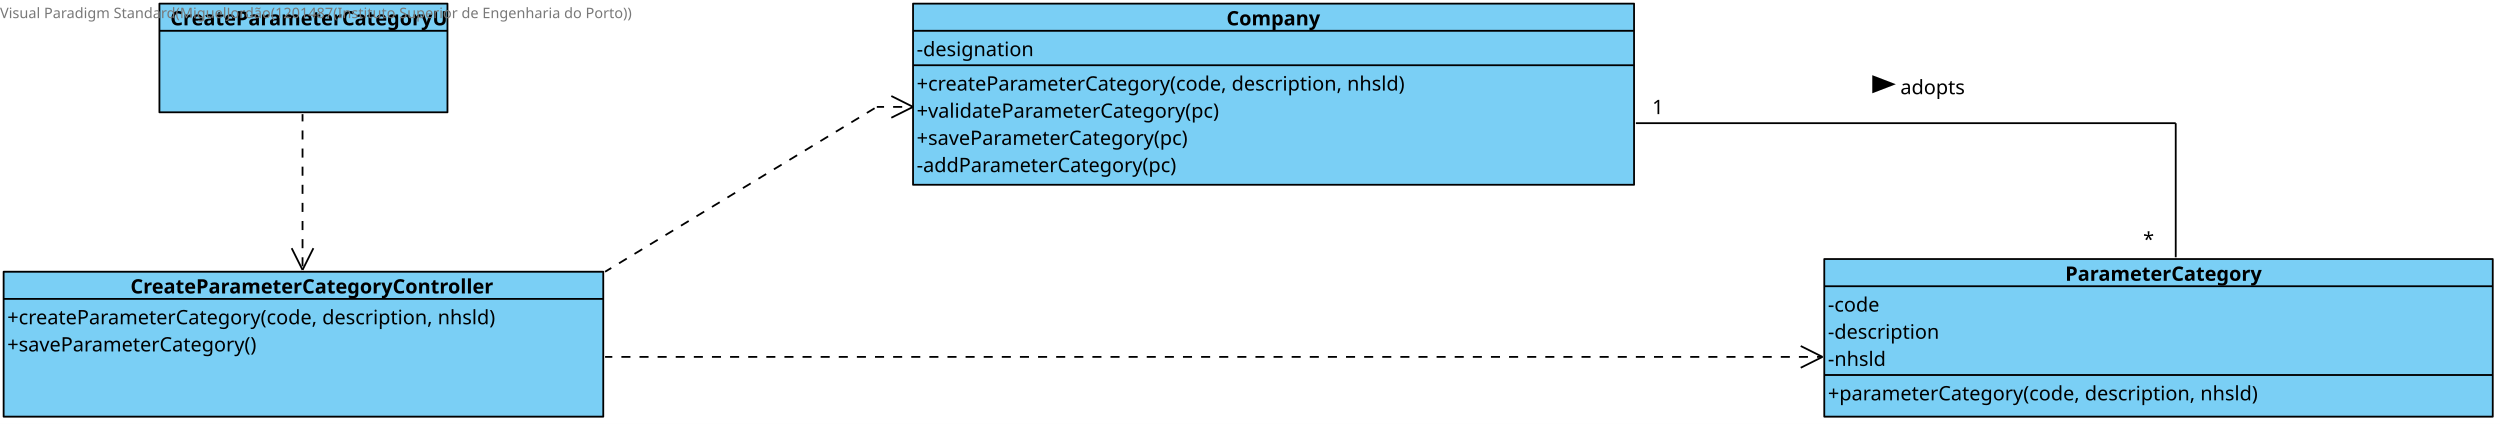
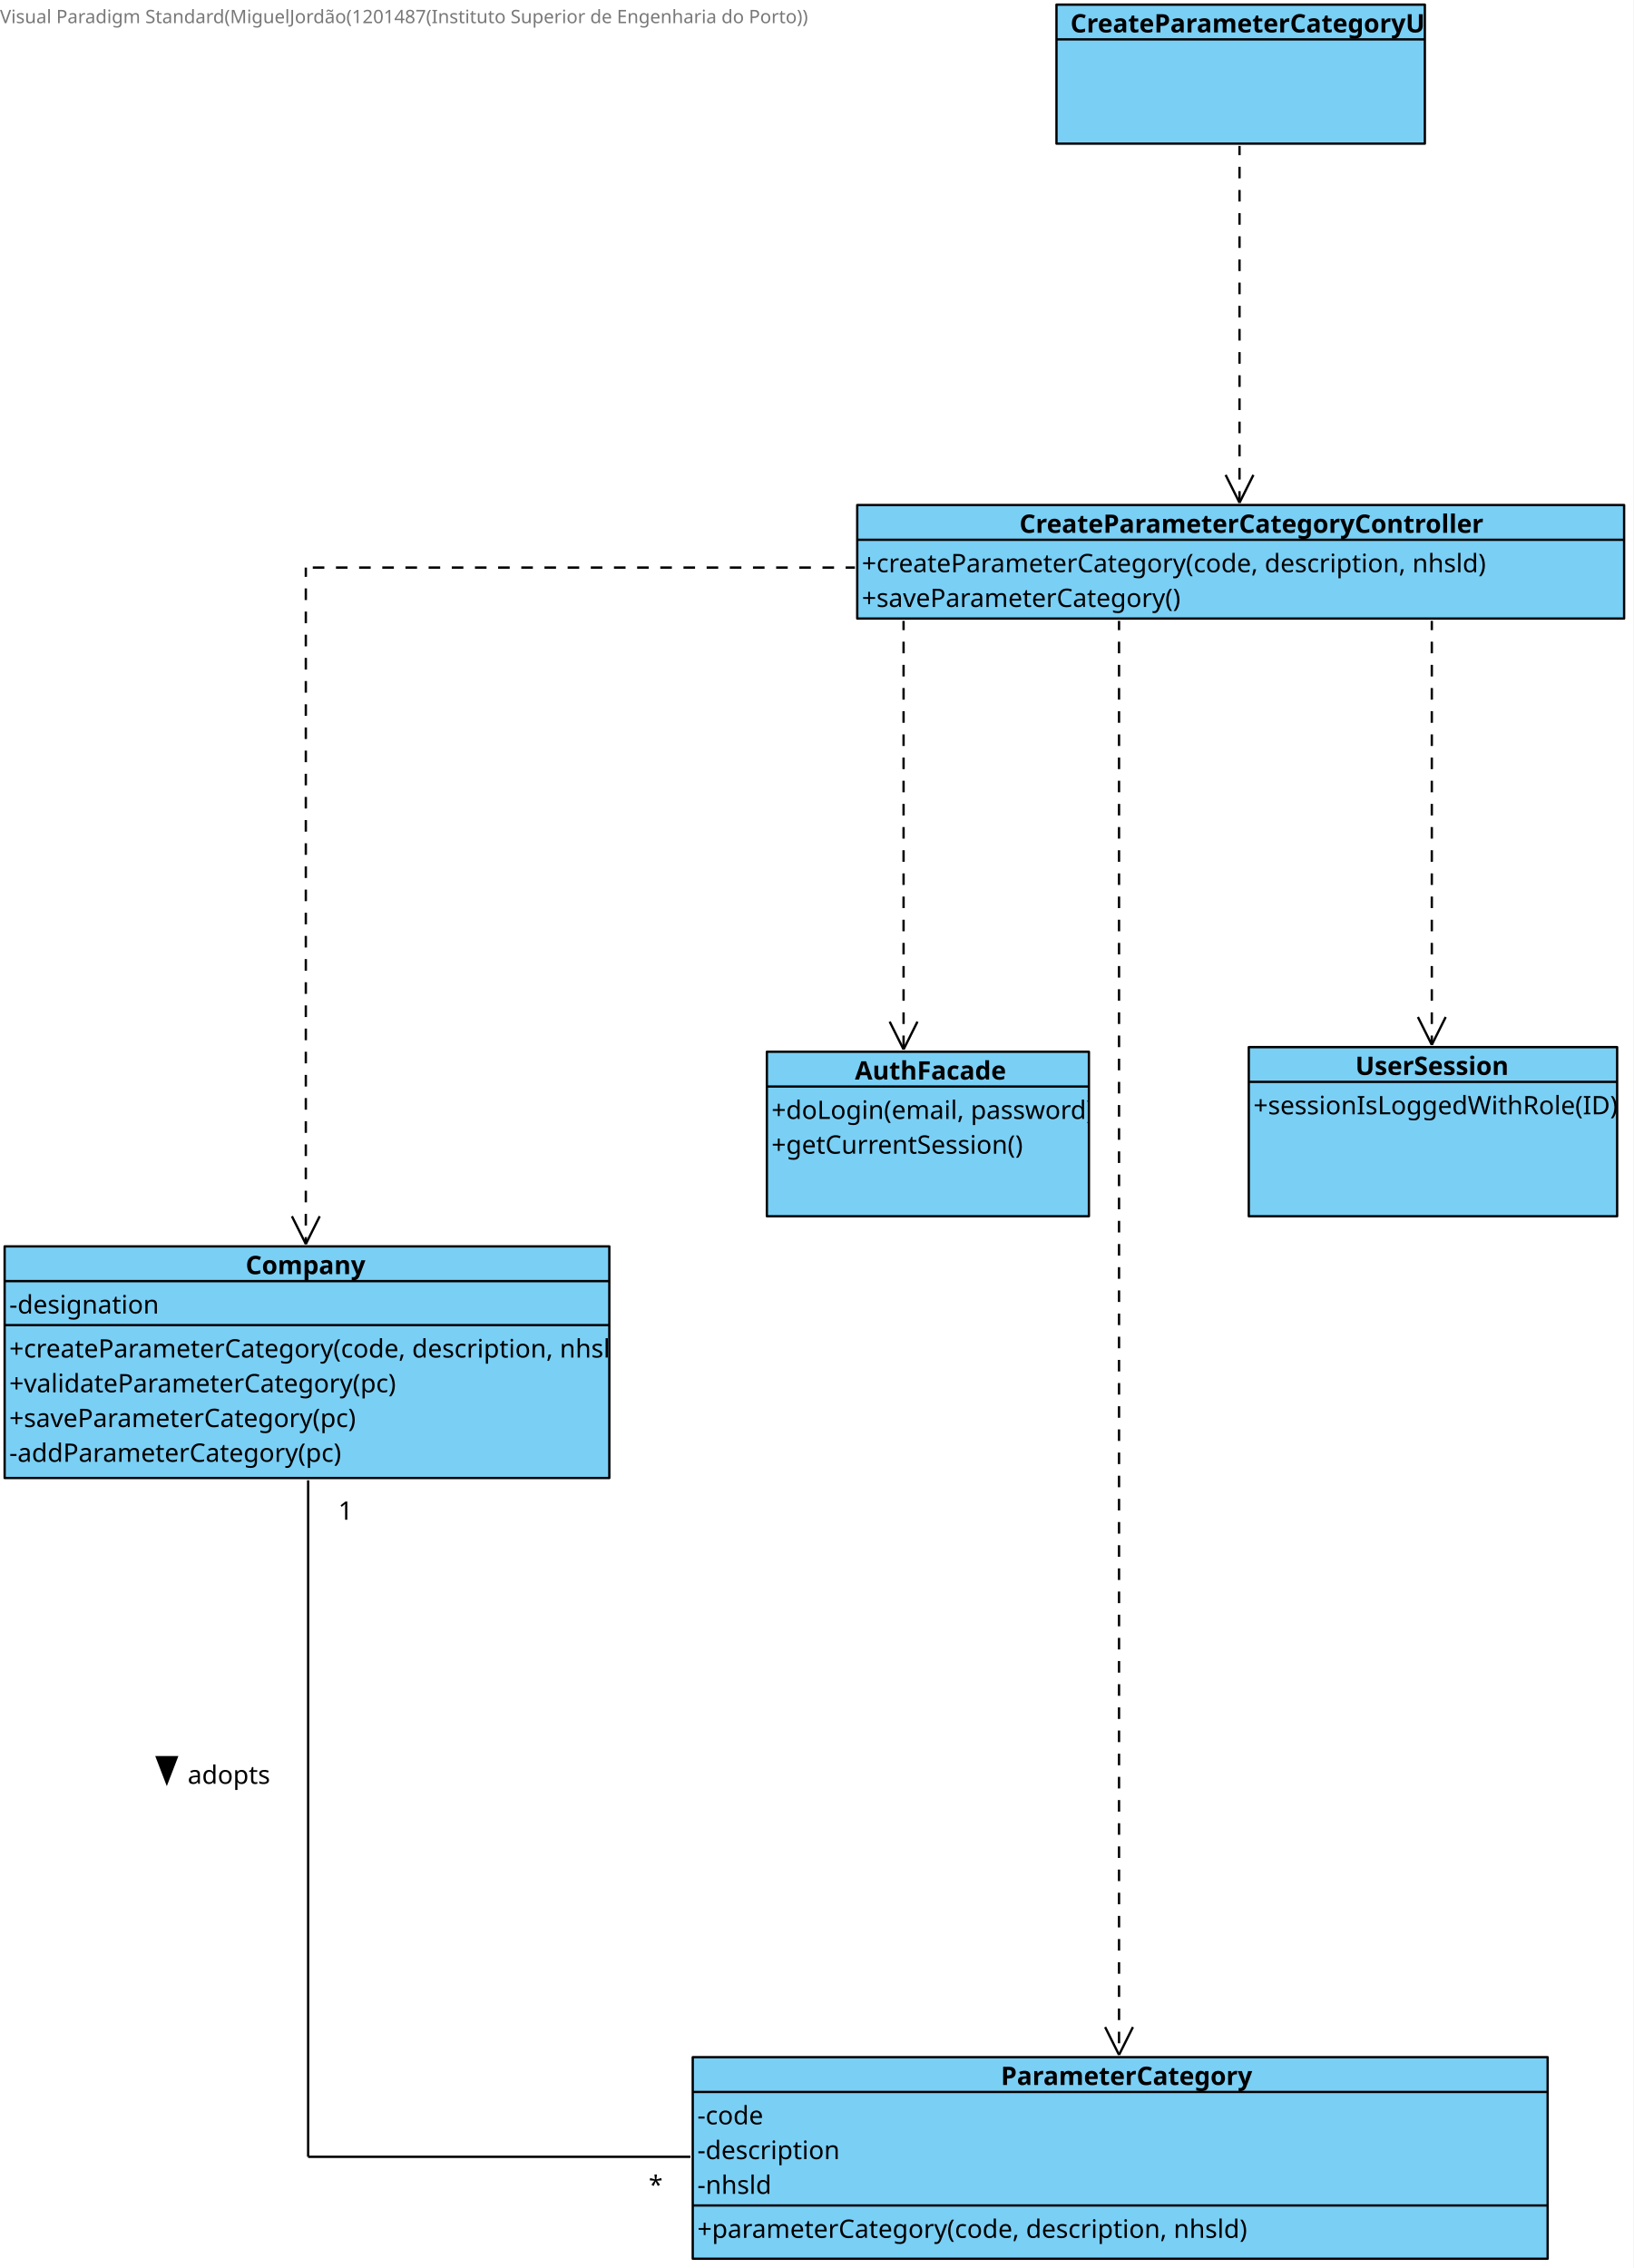
- <svg xmlns="http://www.w3.org/2000/svg" fill-opacity="0" color-rendering="auto" color-interpolation="auto" text-rendering="auto" stroke="rgb(0,0,0)" stroke-linecap="square" width="1380" stroke-miterlimit="10" shape-rendering="auto" stroke-opacity="0" fill="rgb(0,0,0)" stroke-dasharray="none" font-weight="normal" stroke-width="1" height="234" font-family="'Dialog'" font-style="normal" stroke-linejoin="miter" font-size="12px" stroke-dashoffset="0" image-rendering="auto">
+ <svg xmlns="http://www.w3.org/2000/svg" fill-opacity="0" color-rendering="auto" color-interpolation="auto" text-rendering="auto" stroke="rgb(0,0,0)" stroke-linecap="square" width="705" stroke-miterlimit="10" shape-rendering="auto" stroke-opacity="0" fill="rgb(0,0,0)" stroke-dasharray="none" font-weight="normal" stroke-width="1" height="979" font-family="'Dialog'" font-style="normal" stroke-linejoin="miter" font-size="12px" stroke-dashoffset="0" image-rendering="auto">
  <defs id="genericDefs" />
  <g>
    <defs id="defs1">
      <clipPath clipPathUnits="userSpaceOnUse" id="clipPath1">
        <path d="M-7 -7 L170 -7 L170 71 L-7 71 L-7 -7 Z" />
      </clipPath>
      <clipPath clipPathUnits="userSpaceOnUse" id="clipPath2">
        <path d="M0 0 L0 45 L159 45 L159 0 Z" />
      </clipPath>
      <clipPath clipPathUnits="userSpaceOnUse" id="clipPath3">
        <path d="M0 0 L0 15 L159 15 L159 0 Z" />
      </clipPath>
      <clipPath clipPathUnits="userSpaceOnUse" id="clipPath4">
-         <path d="M-7 -7 L342 -7 L342 91 L-7 91 L-7 -7 Z" />
+         <path d="M-7 -7 L342 -7 L342 60 L-7 60 L-7 -7 Z" />
      </clipPath>
      <clipPath clipPathUnits="userSpaceOnUse" id="clipPath5">
-         <path d="M0 0 L0 65 L331 65 L331 0 Z" />
+         <path d="M0 0 L0 34 L331 34 L331 0 Z" />
      </clipPath>
      <clipPath clipPathUnits="userSpaceOnUse" id="clipPath6">
        <path d="M0 0 L0 15 L331 15 L331 0 Z" />
      </clipPath>
      <clipPath clipPathUnits="userSpaceOnUse" id="clipPath7">
-         <path d="M-7 -7 L409 -7 L409 111 L-7 111 L-7 -7 Z" />
+         <path d="M-7 -7 L272 -7 L272 111 L-7 111 L-7 -7 Z" />
      </clipPath>
      <clipPath clipPathUnits="userSpaceOnUse" id="clipPath8">
-         <path d="M0 0 L0 85 L398 85 L398 0 Z" />
+         <path d="M0 0 L0 85 L261 85 L261 0 Z" />
      </clipPath>
      <clipPath clipPathUnits="userSpaceOnUse" id="clipPath9">
-         <path d="M0 0 L0 15 L398 15 L398 0 Z" />
+         <path d="M0 0 L0 15 L261 15 L261 0 Z" />
      </clipPath>
      <clipPath clipPathUnits="userSpaceOnUse" id="clipPath10">
        <path d="M-7 -7 L380 -7 L380 98 L-7 98 L-7 -7 Z" />
      </clipPath>
      <clipPath clipPathUnits="userSpaceOnUse" id="clipPath11">
        <path d="M0 0 L0 72 L369 72 L369 0 Z" />
      </clipPath>
      <clipPath clipPathUnits="userSpaceOnUse" id="clipPath12">
        <path d="M0 0 L0 15 L369 15 L369 0 Z" />
      </clipPath>
      <clipPath clipPathUnits="userSpaceOnUse" id="clipPath13">
+         <path d="M-7 -7 L150 -7 L150 82 L-7 82 L-7 -7 Z" />
+       </clipPath>
+       <clipPath clipPathUnits="userSpaceOnUse" id="clipPath14">
+         <path d="M0 0 L0 56 L139 56 L139 0 Z" />
+       </clipPath>
+       <clipPath clipPathUnits="userSpaceOnUse" id="clipPath15">
+         <path d="M0 0 L0 15 L139 15 L139 0 Z" />
+       </clipPath>
+       <clipPath clipPathUnits="userSpaceOnUse" id="clipPath16">
+         <path d="M-7 -7 L170 -7 L170 84 L-7 84 L-7 -7 Z" />
+       </clipPath>
+       <clipPath clipPathUnits="userSpaceOnUse" id="clipPath17">
+         <path d="M0 0 L0 58 L159 58 L159 0 Z" />
+       </clipPath>
+       <clipPath clipPathUnits="userSpaceOnUse" id="clipPath18">
        <path d="M-7 -7 L38 -7 L38 26 L-7 26 L-7 -7 Z" />
      </clipPath>
-       <clipPath clipPathUnits="userSpaceOnUse" id="clipPath14">
+       <clipPath clipPathUnits="userSpaceOnUse" id="clipPath19">
        <path d="M0 0 L0 15 L27 15 L27 0 Z" />
      </clipPath>
-       <clipPath clipPathUnits="userSpaceOnUse" id="clipPath15">
+       <clipPath clipPathUnits="userSpaceOnUse" id="clipPath20">
        <path d="M-7 -7 L36 -7 L36 26 L-7 26 L-7 -7 Z" />
      </clipPath>
-       <clipPath clipPathUnits="userSpaceOnUse" id="clipPath16">
+       <clipPath clipPathUnits="userSpaceOnUse" id="clipPath21">
        <path d="M0 0 L0 15 L25 15 L25 0 Z" />
      </clipPath>
-       <clipPath clipPathUnits="userSpaceOnUse" id="clipPath17">
-         <path d="M0 0 L776 0 L776 104 L0 104 L0 0 Z" />
-       </clipPath>
-       <clipPath clipPathUnits="userSpaceOnUse" id="clipPath18">
-         <path d="M0 0 L0 104 L776 104 L776 0 Z" />
-       </clipPath>
-       <clipPath clipPathUnits="userSpaceOnUse" id="clipPath19">
-         <path d="M0 0 L402 0 L402 178 L0 178 L0 0 Z" />
-       </clipPath>
-       <clipPath clipPathUnits="userSpaceOnUse" id="clipPath20">
-         <path d="M241 22 L241 38 L169 38 L169 22 ZM0 0 L0 178 L402 178 L402 0 Z" />
-       </clipPath>
-       <clipPath clipPathUnits="userSpaceOnUse" id="clipPath21">
-         <path d="M0 0 L104 0 L104 190 L0 190 L0 0 Z" />
-       </clipPath>
      <clipPath clipPathUnits="userSpaceOnUse" id="clipPath22">
-         <path d="M0 0 L0 190 L104 190 L104 0 Z" />
+         <path d="M0 0 L104 0 L104 723 L0 723 L0 0 Z" />
      </clipPath>
      <clipPath clipPathUnits="userSpaceOnUse" id="clipPath23">
-         <path d="M0 0 L274 0 L274 195 L0 195 L0 0 Z" />
+         <path d="M0 0 L0 723 L104 723 L104 0 Z" />
      </clipPath>
      <clipPath clipPathUnits="userSpaceOnUse" id="clipPath24">
-         <path d="M0 0 L0 195 L274 195 L274 0 Z" />
+         <path d="M0 0 L104 0 L104 258 L0 258 L0 0 Z" />
      </clipPath>
      <clipPath clipPathUnits="userSpaceOnUse" id="clipPath25">
+         <path d="M0 0 L0 258 L104 258 L104 0 Z" />
+       </clipPath>
+       <clipPath clipPathUnits="userSpaceOnUse" id="clipPath26">
+         <path d="M0 0 L341 0 L341 396 L0 396 L0 0 Z" />
+       </clipPath>
+       <clipPath clipPathUnits="userSpaceOnUse" id="clipPath27">
+         <path d="M0 0 L0 396 L341 396 L341 0 Z" />
+       </clipPath>
+       <clipPath clipPathUnits="userSpaceOnUse" id="clipPath28">
+         <path d="M0 0 L269 0 L269 396 L0 396 L0 0 Z" />
+       </clipPath>
+       <clipPath clipPathUnits="userSpaceOnUse" id="clipPath29">
+         <path d="M0 0 L0 169 L43 169 L43 185 L0 185 L0 396 L269 396 L269 0 Z" />
+       </clipPath>
+       <clipPath clipPathUnits="userSpaceOnUse" id="clipPath30">
+         <path d="M0 0 L104 0 L104 289 L0 289 L0 0 Z" />
+       </clipPath>
+       <clipPath clipPathUnits="userSpaceOnUse" id="clipPath31">
+         <path d="M0 0 L0 289 L104 289 L104 0 Z" />
+       </clipPath>
+       <clipPath clipPathUnits="userSpaceOnUse" id="clipPath32">
+         <path d="M0 0 L104 0 L104 287 L0 287 L0 0 Z" />
+       </clipPath>
+       <clipPath clipPathUnits="userSpaceOnUse" id="clipPath33">
+         <path d="M0 0 L0 287 L104 287 L104 0 Z" />
+       </clipPath>
+       <clipPath clipPathUnits="userSpaceOnUse" id="clipPath34">
        <path d="M-72 -16 L144 -16 L144 32 L-72 32 L-72 -16 Z" />
      </clipPath>
-       <clipPath clipPathUnits="userSpaceOnUse" id="clipPath26">
+       <clipPath clipPathUnits="userSpaceOnUse" id="clipPath35">
        <path d="M-82 -16 L134 -16 L134 32 L-82 32 L-82 -16 Z" />
      </clipPath>
    </defs>
    <g fill="white" text-rendering="geometricPrecision" fill-opacity="1" stroke-opacity="1" stroke="white">
-       <rect x="0" width="1380" height="234" y="0" stroke="none" />
-     </g>
-     <g font-size="11px" transform="translate(88,2)" fill-opacity="1" fill="rgb(122,207,245)" text-rendering="geometricPrecision" image-rendering="optimizeQuality" font-family="sans-serif" stroke="rgb(122,207,245)" font-weight="bold" stroke-opacity="1">
+       <rect x="0" width="705" height="979" y="0" stroke="none" />
+     </g>
+     <g font-size="11px" transform="translate(456,2)" fill-opacity="1" fill="rgb(122,207,245)" text-rendering="geometricPrecision" image-rendering="optimizeQuality" font-family="sans-serif" stroke="rgb(122,207,245)" font-weight="bold" stroke-opacity="1">
      <rect x="0" width="159" height="60" y="0" clip-path="url(#clipPath1)" stroke="none" />
    </g>
-     <g fill-opacity="1" text-rendering="geometricPrecision" stroke="black" stroke-linecap="butt" transform="translate(88,2)" stroke-miterlimit="0" stroke-opacity="1" fill="black" font-weight="bold" font-family="sans-serif" stroke-linejoin="round" font-size="11px" image-rendering="optimizeQuality">
+     <g fill-opacity="1" text-rendering="geometricPrecision" stroke="black" stroke-linecap="butt" transform="translate(456,2)" stroke-miterlimit="0" stroke-opacity="1" fill="black" font-weight="bold" font-family="sans-serif" stroke-linejoin="round" font-size="11px" image-rendering="optimizeQuality">
      <rect fill="none" x="0" width="159" height="60" y="0" clip-path="url(#clipPath1)" />
      <line y2="15" fill="none" x1="0" clip-path="url(#clipPath1)" x2="159" y1="15" />
    </g>
-     <g font-size="11px" transform="translate(88,2)" fill-opacity="1" fill="black" text-rendering="geometricPrecision" image-rendering="optimizeQuality" font-family="sans-serif" stroke="black" font-weight="bold" stroke-opacity="1">
+     <g font-size="11px" transform="translate(456,2)" fill-opacity="1" fill="black" text-rendering="geometricPrecision" image-rendering="optimizeQuality" font-family="sans-serif" stroke="black" font-weight="bold" stroke-opacity="1">
      <text x="6" xml:space="preserve" y="12" clip-path="url(#clipPath3)" stroke="none">CreateParameterCategoryUI</text>
    </g>
-     <g font-size="11px" transform="translate(2,150)" fill-opacity="1" fill="rgb(122,207,245)" text-rendering="geometricPrecision" image-rendering="optimizeQuality" font-family="sans-serif" stroke="rgb(122,207,245)" font-weight="bold" stroke-opacity="1">
-       <rect x="0" width="331" height="80" y="0" clip-path="url(#clipPath4)" stroke="none" />
-     </g>
-     <g fill-opacity="1" text-rendering="geometricPrecision" stroke="black" stroke-linecap="butt" transform="translate(2,150)" stroke-miterlimit="0" stroke-opacity="1" fill="black" font-weight="bold" font-family="sans-serif" stroke-linejoin="round" font-size="11px" image-rendering="optimizeQuality">
-       <rect fill="none" x="0" width="331" height="80" y="0" clip-path="url(#clipPath4)" />
+     <g font-size="11px" transform="translate(370,218)" fill-opacity="1" fill="rgb(122,207,245)" text-rendering="geometricPrecision" image-rendering="optimizeQuality" font-family="sans-serif" stroke="rgb(122,207,245)" font-weight="bold" stroke-opacity="1">
+       <rect x="0" width="331" height="49" y="0" clip-path="url(#clipPath4)" stroke="none" />
+     </g>
+     <g fill-opacity="1" text-rendering="geometricPrecision" stroke="black" stroke-linecap="butt" transform="translate(370,218)" stroke-miterlimit="0" stroke-opacity="1" fill="black" font-weight="bold" font-family="sans-serif" stroke-linejoin="round" font-size="11px" image-rendering="optimizeQuality">
+       <rect fill="none" x="0" width="331" height="49" y="0" clip-path="url(#clipPath4)" />
      <line y2="15" fill="none" x1="0" clip-path="url(#clipPath4)" x2="331" y1="15" />
    </g>
-     <g font-size="11px" transform="matrix(1,0,0,1,2,165)" fill-opacity="1" fill="black" text-rendering="geometricPrecision" image-rendering="optimizeQuality" font-family="sans-serif" stroke="black" stroke-opacity="1">
+     <g font-size="11px" transform="matrix(1,0,0,1,370,233)" fill-opacity="1" fill="black" text-rendering="geometricPrecision" image-rendering="optimizeQuality" font-family="sans-serif" stroke="black" stroke-opacity="1">
      <text x="2" xml:space="preserve" y="14" clip-path="url(#clipPath5)" stroke="none">+createParameterCategory(code, description, nhsld)</text>
    </g>
-     <g font-size="11px" transform="matrix(1,0,0,1,2,165)" fill-opacity="1" fill="black" text-rendering="geometricPrecision" image-rendering="optimizeQuality" font-family="sans-serif" stroke="black" stroke-opacity="1">
+     <g font-size="11px" transform="matrix(1,0,0,1,370,233)" fill-opacity="1" fill="black" text-rendering="geometricPrecision" image-rendering="optimizeQuality" font-family="sans-serif" stroke="black" stroke-opacity="1">
      <text x="2" xml:space="preserve" y="29" clip-path="url(#clipPath5)" stroke="none">+saveParameterCategory()</text>
    </g>
-     <g font-size="11px" transform="translate(2,150)" fill-opacity="1" fill="black" text-rendering="geometricPrecision" image-rendering="optimizeQuality" font-family="sans-serif" stroke="black" font-weight="bold" stroke-opacity="1">
+     <g font-size="11px" transform="translate(370,218)" fill-opacity="1" fill="black" text-rendering="geometricPrecision" image-rendering="optimizeQuality" font-family="sans-serif" stroke="black" font-weight="bold" stroke-opacity="1">
      <text x="70" xml:space="preserve" y="12" clip-path="url(#clipPath6)" stroke="none">CreateParameterCategoryController</text>
    </g>
-     <g font-size="11px" transform="translate(504,2)" fill-opacity="1" fill="rgb(122,207,245)" text-rendering="geometricPrecision" image-rendering="optimizeQuality" font-family="sans-serif" stroke="rgb(122,207,245)" font-weight="bold" stroke-opacity="1">
-       <rect x="0" width="398" height="100" y="0" clip-path="url(#clipPath7)" stroke="none" />
-     </g>
-     <g fill-opacity="1" text-rendering="geometricPrecision" stroke="black" stroke-linecap="butt" transform="translate(504,2)" stroke-miterlimit="0" stroke-opacity="1" fill="black" font-weight="bold" font-family="sans-serif" stroke-linejoin="round" font-size="11px" image-rendering="optimizeQuality">
-       <rect fill="none" x="0" width="398" height="100" y="0" clip-path="url(#clipPath7)" />
-       <line y2="15" fill="none" x1="0" clip-path="url(#clipPath7)" x2="398" y1="15" />
-     </g>
-     <g font-size="11px" transform="matrix(1,0,0,1,504,17)" fill-opacity="1" fill="black" text-rendering="geometricPrecision" image-rendering="optimizeQuality" font-family="sans-serif" stroke="black" stroke-opacity="1">
+     <g font-size="11px" transform="translate(2,538)" fill-opacity="1" fill="rgb(122,207,245)" text-rendering="geometricPrecision" image-rendering="optimizeQuality" font-family="sans-serif" stroke="rgb(122,207,245)" font-weight="bold" stroke-opacity="1">
+       <rect x="0" width="261" height="100" y="0" clip-path="url(#clipPath7)" stroke="none" />
+     </g>
+     <g fill-opacity="1" text-rendering="geometricPrecision" stroke="black" stroke-linecap="butt" transform="translate(2,538)" stroke-miterlimit="0" stroke-opacity="1" fill="black" font-weight="bold" font-family="sans-serif" stroke-linejoin="round" font-size="11px" image-rendering="optimizeQuality">
+       <rect fill="none" x="0" width="261" height="100" y="0" clip-path="url(#clipPath7)" />
+       <line y2="15" fill="none" x1="0" clip-path="url(#clipPath7)" x2="261" y1="15" />
+     </g>
+     <g font-size="11px" transform="matrix(1,0,0,1,2,553)" fill-opacity="1" fill="black" text-rendering="geometricPrecision" image-rendering="optimizeQuality" font-family="sans-serif" stroke="black" stroke-opacity="1">
      <text x="2" xml:space="preserve" y="14" clip-path="url(#clipPath8)" stroke="none">-designation</text>
    </g>
-     <g stroke-linecap="butt" font-size="11px" transform="matrix(1,0,0,1,504,17)" fill-opacity="1" fill="black" text-rendering="geometricPrecision" image-rendering="optimizeQuality" font-family="sans-serif" stroke-linejoin="bevel" stroke="black" stroke-opacity="1" stroke-miterlimit="0">
-       <line y2="19" fill="none" x1="0" clip-path="url(#clipPath8)" x2="398" y1="19" />
-     </g>
-     <g font-size="11px" transform="matrix(1,0,0,1,504,17)" fill-opacity="1" fill="black" text-rendering="geometricPrecision" image-rendering="optimizeQuality" font-family="sans-serif" stroke="black" stroke-opacity="1">
+     <g stroke-linecap="butt" font-size="11px" transform="matrix(1,0,0,1,2,553)" fill-opacity="1" fill="black" text-rendering="geometricPrecision" image-rendering="optimizeQuality" font-family="sans-serif" stroke-linejoin="bevel" stroke="black" stroke-opacity="1" stroke-miterlimit="0">
+       <line y2="19" fill="none" x1="0" clip-path="url(#clipPath8)" x2="261" y1="19" />
+     </g>
+     <g font-size="11px" transform="matrix(1,0,0,1,2,553)" fill-opacity="1" fill="black" text-rendering="geometricPrecision" image-rendering="optimizeQuality" font-family="sans-serif" stroke="black" stroke-opacity="1">
      <text x="2" xml:space="preserve" y="33" clip-path="url(#clipPath8)" stroke="none">+createParameterCategory(code, description, nhsld)</text>
    </g>
-     <g font-size="11px" transform="matrix(1,0,0,1,504,17)" fill-opacity="1" fill="black" text-rendering="geometricPrecision" image-rendering="optimizeQuality" font-family="sans-serif" stroke="black" stroke-opacity="1">
+     <g font-size="11px" transform="matrix(1,0,0,1,2,553)" fill-opacity="1" fill="black" text-rendering="geometricPrecision" image-rendering="optimizeQuality" font-family="sans-serif" stroke="black" stroke-opacity="1">
      <text x="2" xml:space="preserve" y="48" clip-path="url(#clipPath8)" stroke="none">+validateParameterCategory(pc)</text>
    </g>
-     <g font-size="11px" transform="matrix(1,0,0,1,504,17)" fill-opacity="1" fill="black" text-rendering="geometricPrecision" image-rendering="optimizeQuality" font-family="sans-serif" stroke="black" stroke-opacity="1">
+     <g font-size="11px" transform="matrix(1,0,0,1,2,553)" fill-opacity="1" fill="black" text-rendering="geometricPrecision" image-rendering="optimizeQuality" font-family="sans-serif" stroke="black" stroke-opacity="1">
      <text x="2" xml:space="preserve" y="63" clip-path="url(#clipPath8)" stroke="none">+saveParameterCategory(pc)</text>
    </g>
-     <g font-size="11px" transform="matrix(1,0,0,1,504,17)" fill-opacity="1" fill="black" text-rendering="geometricPrecision" image-rendering="optimizeQuality" font-family="sans-serif" stroke="black" stroke-opacity="1">
+     <g font-size="11px" transform="matrix(1,0,0,1,2,553)" fill-opacity="1" fill="black" text-rendering="geometricPrecision" image-rendering="optimizeQuality" font-family="sans-serif" stroke="black" stroke-opacity="1">
      <text x="2" xml:space="preserve" y="78" clip-path="url(#clipPath8)" stroke="none">-addParameterCategory(pc)</text>
    </g>
-     <g font-size="11px" transform="translate(504,2)" fill-opacity="1" fill="black" text-rendering="geometricPrecision" image-rendering="optimizeQuality" font-family="sans-serif" stroke="black" font-weight="bold" stroke-opacity="1">
-       <text x="173" xml:space="preserve" y="12" clip-path="url(#clipPath9)" stroke="none">Company</text>
-     </g>
-     <g font-size="11px" transform="translate(1007,143)" fill-opacity="1" fill="rgb(122,207,245)" text-rendering="geometricPrecision" image-rendering="optimizeQuality" font-family="sans-serif" stroke="rgb(122,207,245)" font-weight="bold" stroke-opacity="1">
+     <g font-size="11px" transform="translate(2,538)" fill-opacity="1" fill="black" text-rendering="geometricPrecision" image-rendering="optimizeQuality" font-family="sans-serif" stroke="black" font-weight="bold" stroke-opacity="1">
+       <text x="104" xml:space="preserve" y="12" clip-path="url(#clipPath9)" stroke="none">Company</text>
+     </g>
+     <g font-size="11px" transform="translate(299,888)" fill-opacity="1" fill="rgb(122,207,245)" text-rendering="geometricPrecision" image-rendering="optimizeQuality" font-family="sans-serif" stroke="rgb(122,207,245)" font-weight="bold" stroke-opacity="1">
      <rect x="0" width="369" height="87" y="0" clip-path="url(#clipPath10)" stroke="none" />
    </g>
-     <g fill-opacity="1" text-rendering="geometricPrecision" stroke="black" stroke-linecap="butt" transform="translate(1007,143)" stroke-miterlimit="0" stroke-opacity="1" fill="black" font-weight="bold" font-family="sans-serif" stroke-linejoin="round" font-size="11px" image-rendering="optimizeQuality">
+     <g fill-opacity="1" text-rendering="geometricPrecision" stroke="black" stroke-linecap="butt" transform="translate(299,888)" stroke-miterlimit="0" stroke-opacity="1" fill="black" font-weight="bold" font-family="sans-serif" stroke-linejoin="round" font-size="11px" image-rendering="optimizeQuality">
      <rect fill="none" x="0" width="369" height="87" y="0" clip-path="url(#clipPath10)" />
      <line y2="15" fill="none" x1="0" clip-path="url(#clipPath10)" x2="369" y1="15" />
    </g>
-     <g font-size="11px" transform="matrix(1,0,0,1,1007,158)" fill-opacity="1" fill="black" text-rendering="geometricPrecision" image-rendering="optimizeQuality" font-family="sans-serif" stroke="black" stroke-opacity="1">
+     <g font-size="11px" transform="matrix(1,0,0,1,299,903)" fill-opacity="1" fill="black" text-rendering="geometricPrecision" image-rendering="optimizeQuality" font-family="sans-serif" stroke="black" stroke-opacity="1">
      <text x="2" xml:space="preserve" y="14" clip-path="url(#clipPath11)" stroke="none">-code</text>
    </g>
-     <g font-size="11px" transform="matrix(1,0,0,1,1007,158)" fill-opacity="1" fill="black" text-rendering="geometricPrecision" image-rendering="optimizeQuality" font-family="sans-serif" stroke="black" stroke-opacity="1">
+     <g font-size="11px" transform="matrix(1,0,0,1,299,903)" fill-opacity="1" fill="black" text-rendering="geometricPrecision" image-rendering="optimizeQuality" font-family="sans-serif" stroke="black" stroke-opacity="1">
      <text x="2" xml:space="preserve" y="29" clip-path="url(#clipPath11)" stroke="none">-description</text>
    </g>
-     <g font-size="11px" transform="matrix(1,0,0,1,1007,158)" fill-opacity="1" fill="black" text-rendering="geometricPrecision" image-rendering="optimizeQuality" font-family="sans-serif" stroke="black" stroke-opacity="1">
+     <g font-size="11px" transform="matrix(1,0,0,1,299,903)" fill-opacity="1" fill="black" text-rendering="geometricPrecision" image-rendering="optimizeQuality" font-family="sans-serif" stroke="black" stroke-opacity="1">
      <text x="2" xml:space="preserve" y="44" clip-path="url(#clipPath11)" stroke="none">-nhsld</text>
      <line stroke-linecap="butt" clip-path="url(#clipPath11)" fill="none" x1="0" x2="369" y1="49" y2="49" stroke-linejoin="bevel" stroke-miterlimit="0" />
    </g>
-     <g font-size="11px" transform="matrix(1,0,0,1,1007,158)" fill-opacity="1" fill="black" text-rendering="geometricPrecision" image-rendering="optimizeQuality" font-family="sans-serif" stroke="black" stroke-opacity="1">
+     <g font-size="11px" transform="matrix(1,0,0,1,299,903)" fill-opacity="1" fill="black" text-rendering="geometricPrecision" image-rendering="optimizeQuality" font-family="sans-serif" stroke="black" stroke-opacity="1">
      <text x="2" xml:space="preserve" y="63" clip-path="url(#clipPath11)" stroke="none">+parameterCategory(code, description, nhsld)</text>
    </g>
-     <g font-size="11px" transform="translate(1007,143)" fill-opacity="1" fill="black" text-rendering="geometricPrecision" image-rendering="optimizeQuality" font-family="sans-serif" stroke="black" font-weight="bold" stroke-opacity="1">
+     <g font-size="11px" transform="translate(299,888)" fill-opacity="1" fill="black" text-rendering="geometricPrecision" image-rendering="optimizeQuality" font-family="sans-serif" stroke="black" font-weight="bold" stroke-opacity="1">
      <text x="133" xml:space="preserve" y="12" clip-path="url(#clipPath12)" stroke="none">ParameterCategory</text>
    </g>
-     <g font-size="11px" transform="translate(902,51)" fill-opacity="1" fill="black" text-rendering="geometricPrecision" image-rendering="optimizeQuality" font-family="sans-serif" stroke="black" stroke-opacity="1">
-       <text x="10" xml:space="preserve" y="12" clip-path="url(#clipPath14)" stroke="none">1</text>
-     </g>
-     <g font-size="11px" transform="translate(1173,124)" fill-opacity="1" fill="black" text-rendering="geometricPrecision" image-rendering="optimizeQuality" font-family="sans-serif" stroke="black" stroke-opacity="1">
-       <text x="10" xml:space="preserve" y="12" clip-path="url(#clipPath16)" stroke="none">*</text>
-     </g>
-     <g fill-opacity="1" text-rendering="geometricPrecision" stroke="black" stroke-linecap="butt" transform="translate(284,147)" stroke-opacity="1" fill="black" stroke-dasharray="5" font-family="sans-serif" stroke-linejoin="round" font-size="11px" stroke-dashoffset="1" image-rendering="optimizeQuality">
-       <line y2="50" fill="none" x1="50" clip-path="url(#clipPath18)" x2="722" y1="50" />
-       <line clip-path="url(#clipPath18)" stroke-dashoffset="0" fill="none" x1="722" x2="710" y1="50" y2="44" stroke-dasharray="none" />
-       <line clip-path="url(#clipPath18)" stroke-dashoffset="0" fill="none" x1="722" x2="710" y1="50" y2="56" stroke-dasharray="none" />
-     </g>
-     <g stroke-linecap="butt" font-size="11px" transform="translate(853,18)" fill-opacity="1" fill="black" text-rendering="geometricPrecision" image-rendering="optimizeQuality" font-family="sans-serif" stroke-linejoin="round" stroke="black" stroke-opacity="1">
-       <line y2="50" fill="none" x1="50" clip-path="url(#clipPath20)" x2="348" y1="50" />
-       <line y2="124" fill="none" x1="348" clip-path="url(#clipPath20)" x2="348" y1="50" />
-     </g>
-     <g fill-opacity="1" text-rendering="geometricPrecision" stroke="black" stroke-linecap="butt" transform="translate(117,13)" stroke-opacity="1" fill="black" stroke-dasharray="5" font-family="sans-serif" stroke-linejoin="round" font-size="11px" stroke-dashoffset="1" image-rendering="optimizeQuality">
-       <line y2="136" fill="none" x1="50" clip-path="url(#clipPath22)" x2="50" y1="50" />
-       <line clip-path="url(#clipPath22)" stroke-dashoffset="0" fill="none" x1="50" x2="56" y1="136" y2="124" stroke-dasharray="none" />
-       <line clip-path="url(#clipPath22)" stroke-dashoffset="0" fill="none" x1="50" x2="44" y1="136" y2="124" stroke-dasharray="none" />
-     </g>
-     <g fill-opacity="1" text-rendering="geometricPrecision" stroke="black" stroke-linecap="butt" transform="translate(284,9)" stroke-opacity="1" fill="black" stroke-dasharray="5" font-family="sans-serif" stroke-linejoin="round" font-size="11px" stroke-dashoffset="1" image-rendering="optimizeQuality">
-       <line y2="50" fill="none" x1="50" clip-path="url(#clipPath24)" x2="200" y1="141" />
-       <line y2="50" fill="none" x1="200" clip-path="url(#clipPath24)" x2="220" y1="50" />
-       <line clip-path="url(#clipPath24)" stroke-dashoffset="0" fill="none" x1="220" x2="208" y1="50" y2="44" stroke-dasharray="none" />
-       <line clip-path="url(#clipPath24)" stroke-dashoffset="0" fill="none" x1="220" x2="208" y1="50" y2="56" stroke-dasharray="none" />
-     </g>
-     <g font-size="11px" transform="translate(1032,40)" fill-opacity="1" fill="black" text-rendering="geometricPrecision" image-rendering="optimizeQuality" font-family="sans-serif" stroke="black" stroke-opacity="1">
-       <path d="M14.5 6.5 L1.5 11.5 L1.5 1.5 Z" stroke="none" clip-path="url(#clipPath26)" />
-       <text x="27" xml:space="preserve" y="12" clip-path="url(#clipPath25)" transform="translate(-10,0)" stroke="none">adopts</text>
+     <g font-size="11px" transform="translate(331,454)" fill-opacity="1" fill="rgb(122,207,245)" text-rendering="geometricPrecision" image-rendering="optimizeQuality" font-family="sans-serif" stroke="rgb(122,207,245)" font-weight="bold" stroke-opacity="1">
+       <rect x="0" width="139" height="71" y="0" clip-path="url(#clipPath13)" stroke="none" />
+     </g>
+     <g fill-opacity="1" text-rendering="geometricPrecision" stroke="black" stroke-linecap="butt" transform="translate(331,454)" stroke-miterlimit="0" stroke-opacity="1" fill="black" font-weight="bold" font-family="sans-serif" stroke-linejoin="round" font-size="11px" image-rendering="optimizeQuality">
+       <rect fill="none" x="0" width="139" height="71" y="0" clip-path="url(#clipPath13)" />
+       <line y2="15" fill="none" x1="0" clip-path="url(#clipPath13)" x2="139" y1="15" />
+     </g>
+     <g font-size="11px" transform="matrix(1,0,0,1,331,469)" fill-opacity="1" fill="black" text-rendering="geometricPrecision" image-rendering="optimizeQuality" font-family="sans-serif" stroke="black" stroke-opacity="1">
+       <text x="2" xml:space="preserve" y="14" clip-path="url(#clipPath14)" stroke="none">+doLogin(email, password)</text>
+     </g>
+     <g font-size="11px" transform="matrix(1,0,0,1,331,469)" fill-opacity="1" fill="black" text-rendering="geometricPrecision" image-rendering="optimizeQuality" font-family="sans-serif" stroke="black" stroke-opacity="1">
+       <text x="2" xml:space="preserve" y="29" clip-path="url(#clipPath14)" stroke="none">+getCurrentSession()</text>
+     </g>
+     <g font-size="11px" transform="translate(331,454)" fill-opacity="1" fill="black" text-rendering="geometricPrecision" image-rendering="optimizeQuality" font-family="sans-serif" stroke="black" font-weight="bold" stroke-opacity="1">
+       <text x="38" xml:space="preserve" y="12" clip-path="url(#clipPath15)" stroke="none">AuthFacade</text>
+     </g>
+     <g font-size="11px" transform="translate(539,452)" fill-opacity="1" fill="rgb(122,207,245)" text-rendering="geometricPrecision" image-rendering="optimizeQuality" font-family="sans-serif" stroke="rgb(122,207,245)" font-weight="bold" stroke-opacity="1">
+       <rect x="0" width="159" height="73" y="0" clip-path="url(#clipPath16)" stroke="none" />
+     </g>
+     <g fill-opacity="1" text-rendering="geometricPrecision" stroke="black" stroke-linecap="butt" transform="translate(539,452)" stroke-miterlimit="0" stroke-opacity="1" fill="black" font-weight="bold" font-family="sans-serif" stroke-linejoin="round" font-size="11px" image-rendering="optimizeQuality">
+       <rect fill="none" x="0" width="159" height="73" y="0" clip-path="url(#clipPath16)" />
+       <line y2="15" fill="none" x1="0" clip-path="url(#clipPath16)" x2="159" y1="15" />
+     </g>
+     <g font-size="11px" transform="matrix(1,0,0,1,539,467)" fill-opacity="1" fill="black" text-rendering="geometricPrecision" image-rendering="optimizeQuality" font-family="sans-serif" stroke="black" stroke-opacity="1">
+       <text x="2" xml:space="preserve" y="14" clip-path="url(#clipPath17)" stroke="none">+sessionIsLoggedWithRole(ID)</text>
+     </g>
+     <g font-size="11px" transform="translate(539,452)" fill-opacity="1" fill="black" text-rendering="geometricPrecision" image-rendering="optimizeQuality" font-family="sans-serif" stroke="black" font-weight="bold" stroke-opacity="1">
+       <text x="46" xml:space="preserve" y="12" clip-path="url(#clipPath3)" stroke="none">UserSession</text>
+     </g>
+     <g font-size="11px" transform="translate(136,644)" fill-opacity="1" fill="black" text-rendering="geometricPrecision" image-rendering="optimizeQuality" font-family="sans-serif" stroke="black" stroke-opacity="1">
+       <text x="10" xml:space="preserve" y="12" clip-path="url(#clipPath19)" stroke="none">1</text>
+     </g>
+     <g font-size="11px" transform="translate(270,935)" fill-opacity="1" fill="black" text-rendering="geometricPrecision" image-rendering="optimizeQuality" font-family="sans-serif" stroke="black" stroke-opacity="1">
+       <text x="10" xml:space="preserve" y="12" clip-path="url(#clipPath21)" stroke="none">*</text>
+     </g>
+     <g fill-opacity="1" text-rendering="geometricPrecision" stroke="black" stroke-linecap="butt" transform="translate(433,218)" stroke-opacity="1" fill="black" stroke-dasharray="5" font-family="sans-serif" stroke-linejoin="round" font-size="11px" stroke-dashoffset="1" image-rendering="optimizeQuality">
+       <line y2="669" fill="none" x1="50" clip-path="url(#clipPath23)" x2="50" y1="50" />
+       <line clip-path="url(#clipPath23)" stroke-dashoffset="0" fill="none" x1="50" x2="56" y1="669" y2="657" stroke-dasharray="none" />
+       <line clip-path="url(#clipPath23)" stroke-dashoffset="0" fill="none" x1="50" x2="44" y1="669" y2="657" stroke-dasharray="none" />
+     </g>
+     <g fill-opacity="1" text-rendering="geometricPrecision" stroke="black" stroke-linecap="butt" transform="translate(485,13)" stroke-opacity="1" fill="black" stroke-dasharray="5" font-family="sans-serif" stroke-linejoin="round" font-size="11px" stroke-dashoffset="1" image-rendering="optimizeQuality">
+       <line y2="204" fill="none" x1="50" clip-path="url(#clipPath25)" x2="50" y1="50" />
+       <line clip-path="url(#clipPath25)" stroke-dashoffset="0" fill="none" x1="50" x2="56" y1="204" y2="192" stroke-dasharray="none" />
+       <line clip-path="url(#clipPath25)" stroke-dashoffset="0" fill="none" x1="50" x2="44" y1="204" y2="192" stroke-dasharray="none" />
+     </g>
+     <g fill-opacity="1" text-rendering="geometricPrecision" stroke="black" stroke-linecap="butt" transform="translate(82,195)" stroke-opacity="1" fill="black" stroke-dasharray="5" font-family="sans-serif" stroke-linejoin="round" font-size="11px" stroke-dashoffset="1" image-rendering="optimizeQuality">
+       <line y2="50" fill="none" x1="287" clip-path="url(#clipPath27)" x2="50" y1="50" />
+       <line y2="342" fill="none" x1="50" clip-path="url(#clipPath27)" x2="50" y1="50" />
+       <line clip-path="url(#clipPath27)" stroke-dashoffset="0" fill="none" x1="50" x2="56" y1="342" y2="330" stroke-dasharray="none" />
+       <line clip-path="url(#clipPath27)" stroke-dashoffset="0" fill="none" x1="50" x2="44" y1="342" y2="330" stroke-dasharray="none" />
+     </g>
+     <g stroke-linecap="butt" font-size="11px" transform="translate(83,589)" fill-opacity="1" fill="black" text-rendering="geometricPrecision" image-rendering="optimizeQuality" font-family="sans-serif" stroke-linejoin="round" stroke="black" stroke-opacity="1">
+       <line y2="342" fill="none" x1="50" clip-path="url(#clipPath29)" x2="50" y1="50" />
+       <line y2="342" fill="none" x1="50" clip-path="url(#clipPath29)" x2="215" y1="342" />
+     </g>
+     <g fill-opacity="1" text-rendering="geometricPrecision" stroke="black" stroke-linecap="butt" transform="translate(340,218)" stroke-opacity="1" fill="black" stroke-dasharray="5" font-family="sans-serif" stroke-linejoin="round" font-size="11px" stroke-dashoffset="1" image-rendering="optimizeQuality">
+       <line y2="235" fill="none" x1="50" clip-path="url(#clipPath31)" x2="50" y1="50" />
+       <line clip-path="url(#clipPath31)" stroke-dashoffset="0" fill="none" x1="50" x2="56" y1="235" y2="223" stroke-dasharray="none" />
+       <line clip-path="url(#clipPath31)" stroke-dashoffset="0" fill="none" x1="50" x2="44" y1="235" y2="223" stroke-dasharray="none" />
+     </g>
+     <g fill-opacity="1" text-rendering="geometricPrecision" stroke="black" stroke-linecap="butt" transform="translate(568,218)" stroke-opacity="1" fill="black" stroke-dasharray="5" font-family="sans-serif" stroke-linejoin="round" font-size="11px" stroke-dashoffset="1" image-rendering="optimizeQuality">
+       <line y2="233" fill="none" x1="50" clip-path="url(#clipPath33)" x2="50" y1="50" />
+       <line clip-path="url(#clipPath33)" stroke-dashoffset="0" fill="none" x1="50" x2="56" y1="233" y2="221" stroke-dasharray="none" />
+       <line clip-path="url(#clipPath33)" stroke-dashoffset="0" fill="none" x1="50" x2="44" y1="233" y2="221" stroke-dasharray="none" />
+     </g>
+     <g font-size="11px" transform="translate(64,758)" fill-opacity="1" fill="black" text-rendering="geometricPrecision" image-rendering="optimizeQuality" font-family="sans-serif" stroke="black" stroke-opacity="1">
+       <path d="M8 13 L3 0 L13 0 Z" stroke="none" clip-path="url(#clipPath35)" />
+       <text x="27" xml:space="preserve" y="12" clip-path="url(#clipPath34)" transform="translate(-10,0)" stroke="none">adopts</text>
    </g>
    <g font-size="8px" fill-opacity="1" fill="rgb(120,120,120)" text-rendering="geometricPrecision" image-rendering="optimizeQuality" stroke="rgb(120,120,120)" stroke-opacity="1">
      <text x="0" xml:space="preserve" y="10" stroke="none">Visual Paradigm Standard(MiguelJordão(1201487(Instituto Superior de Engenharia do Porto))</text>
    </g>
  </g>
</svg>
